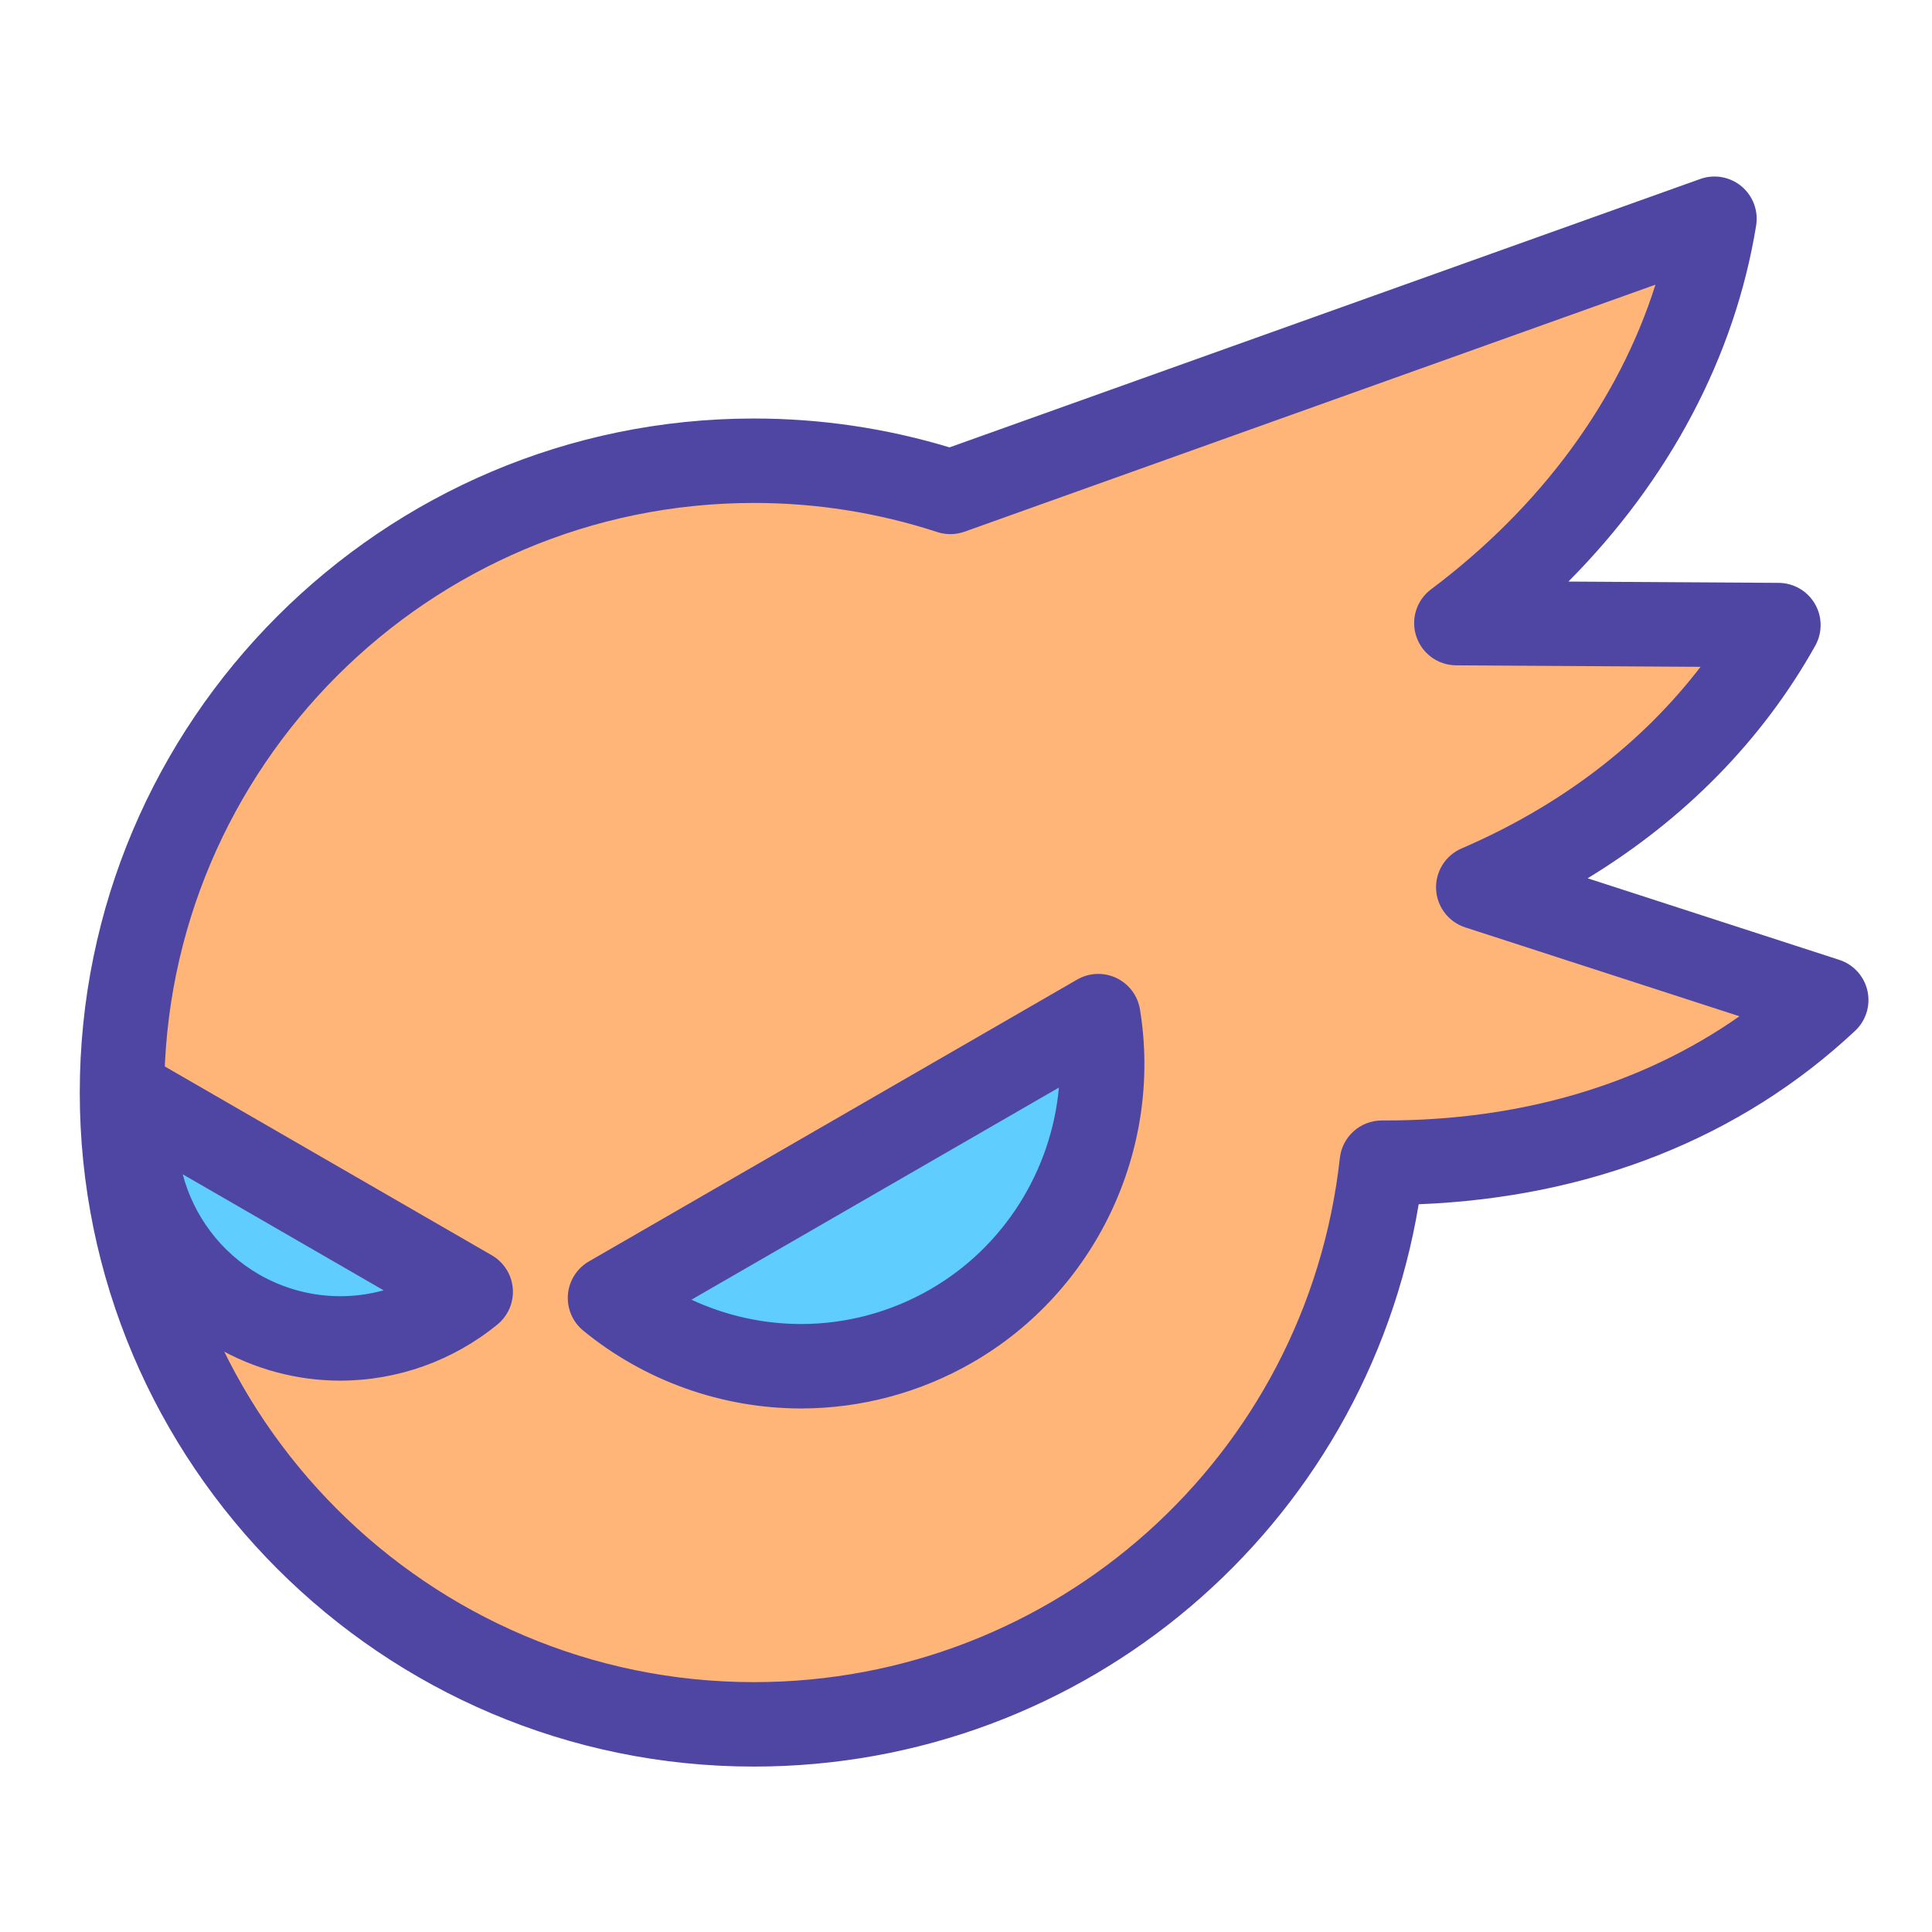
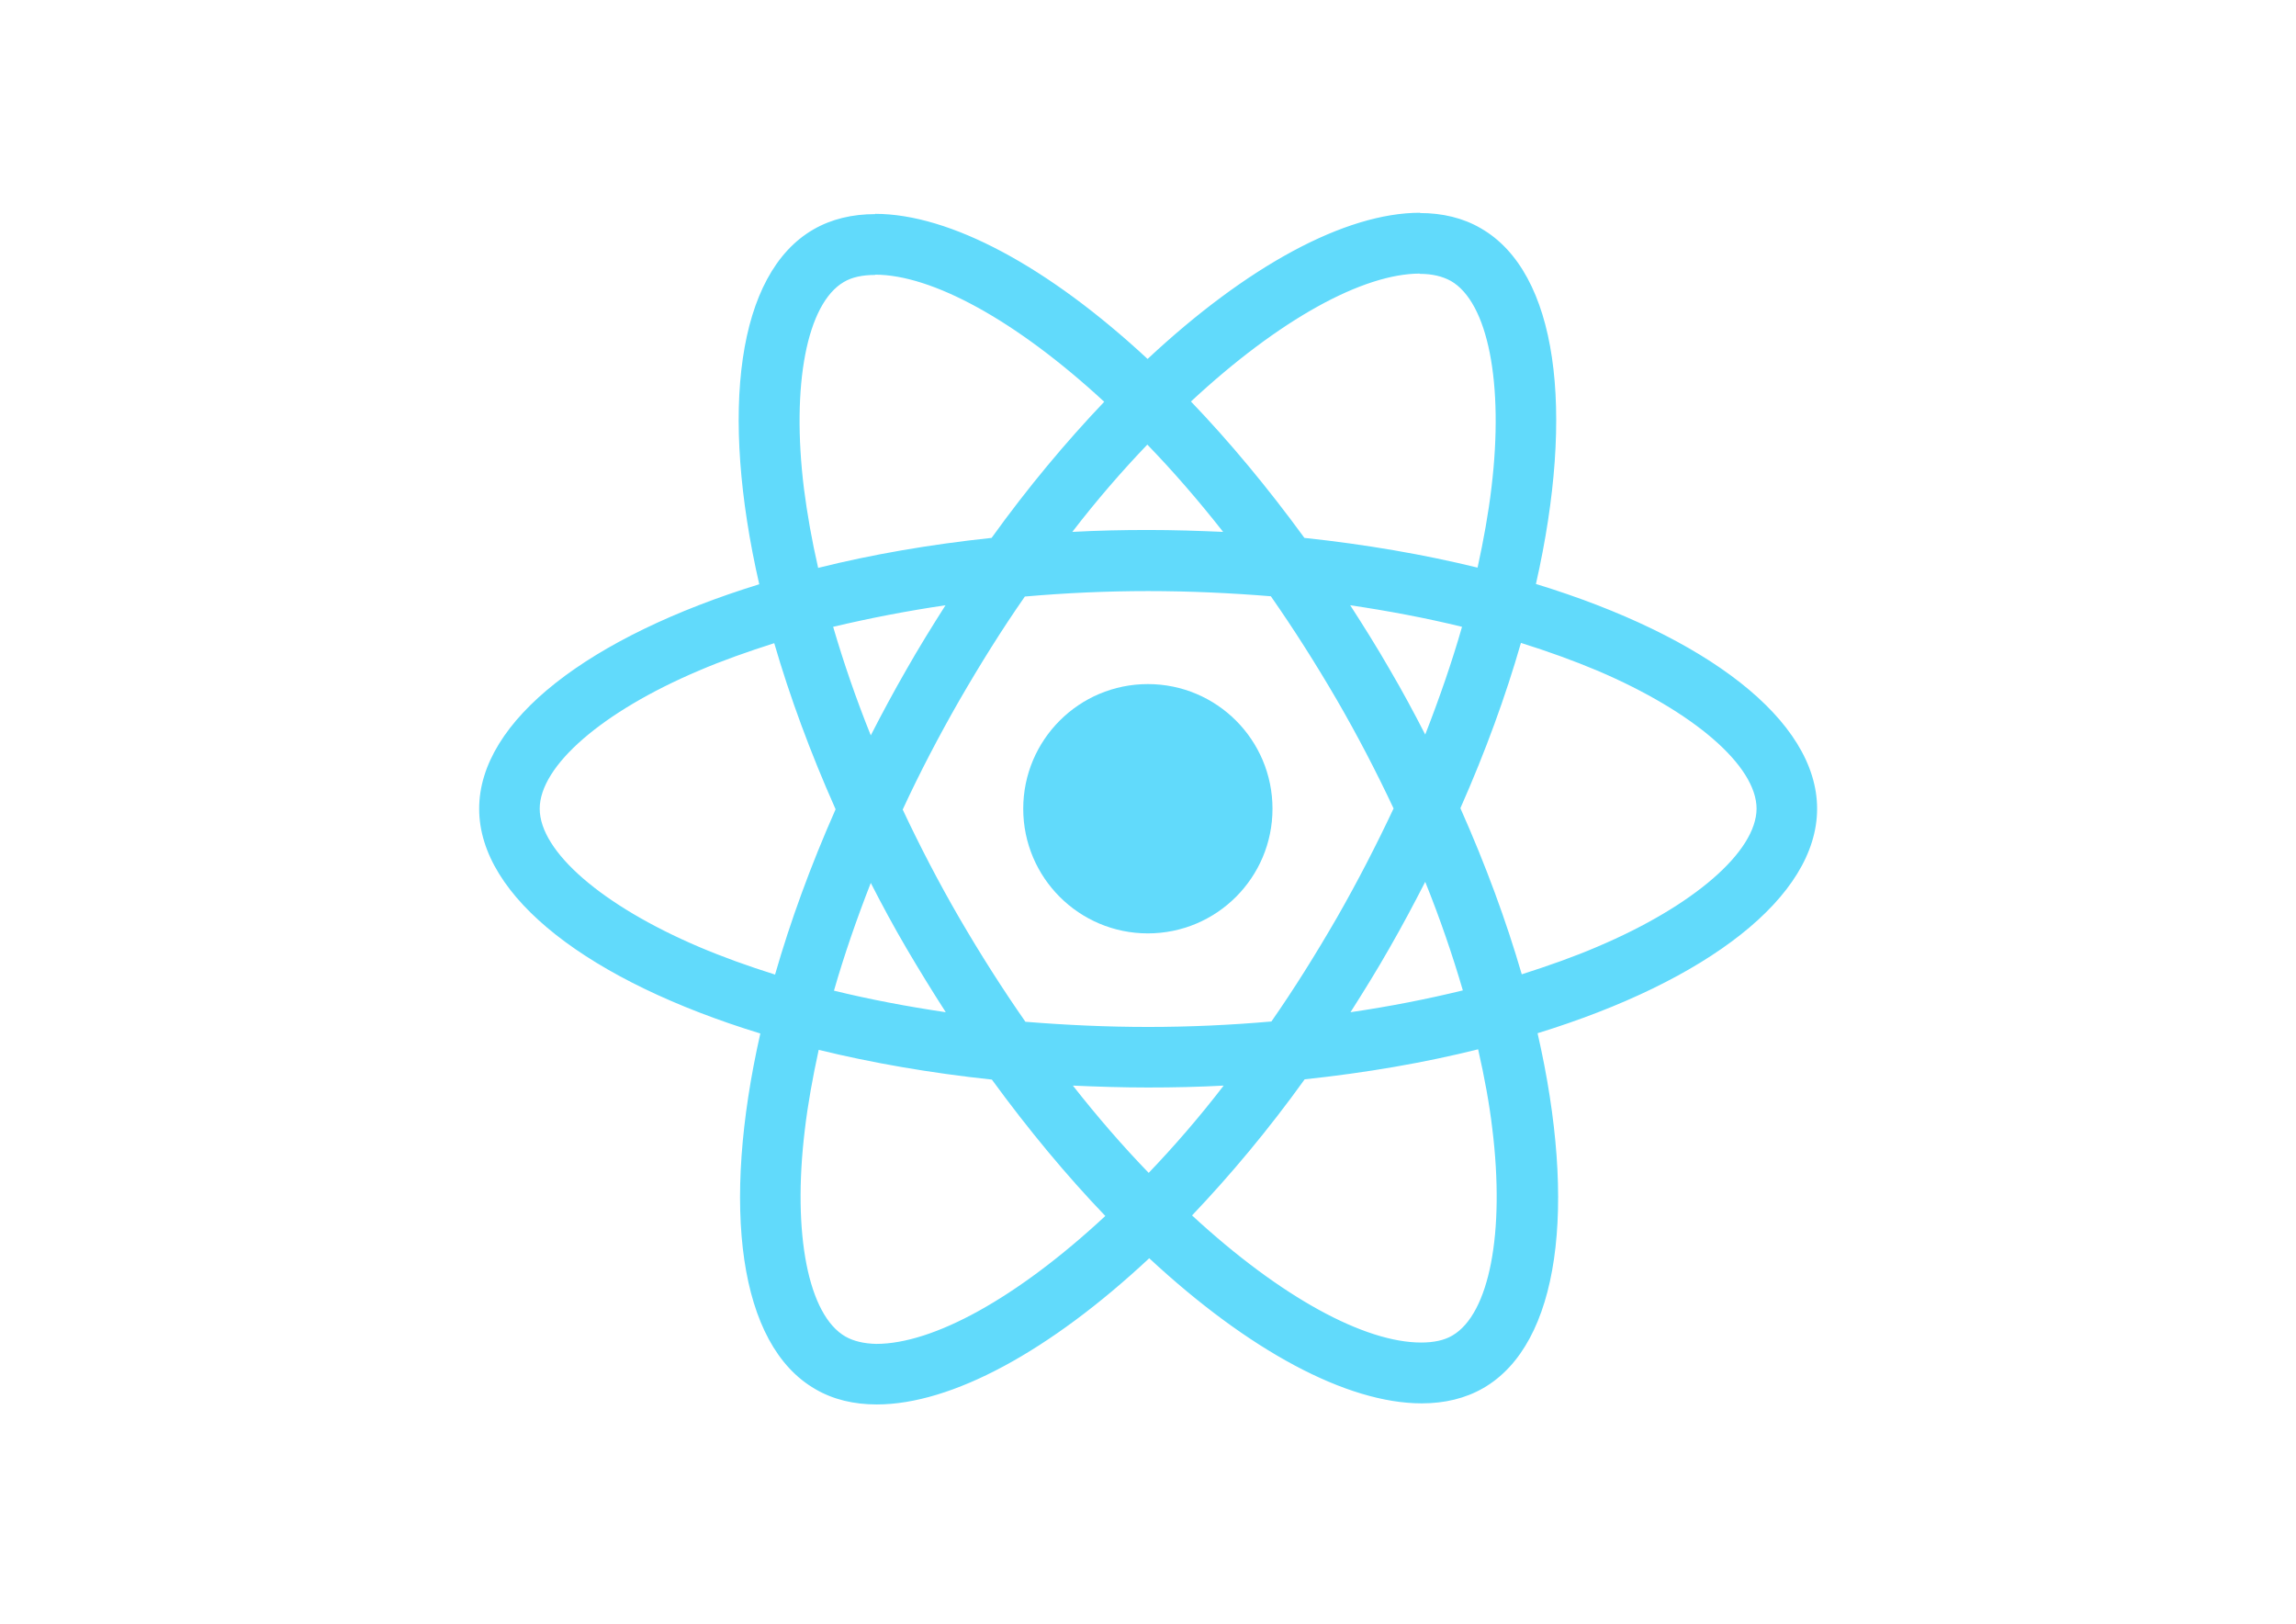
- <svg xmlns="http://www.w3.org/2000/svg" width="800px" height="800px" viewBox="0 0 1024 1024" class="icon" version="1.1">
-   <path d="M582.108 538.566c10.422 63.65-18.574 130.018-77.749 164.129-59.175 34.207-131.137 26.183-181.041-14.738l258.789-149.391zM73.033 582.811l176.437 101.885c-34.047 27.909-83.088 33.408-123.464 10.102-40.345-23.305-60.134-68.574-52.973-111.988z" fill="#5FCEFF" />
-   <path d="M73.033 582.811c-7.161 43.414 12.628 88.682 52.973 111.988 40.377 23.305 89.417 17.807 123.464-10.102l-176.437-101.885z m-8.376-3.74c0-184.941 149.935-334.876 334.908-334.876 36.413 0 71.387 5.818 104.155 16.528l404.984-144.788c-13.843 85.325-63.97 159.685-136.795 214.32l170.683 1.055c-35.07 62.691-91.144 109.686-159.078 138.937l184.429 59.782c-62.212 58.312-145.875 86.604-235.548 86.22-18.51 167.486-160.421 297.696-332.83 297.696-184.973 0-334.908-149.903-334.908-334.876z m439.702 123.624c59.175-34.111 88.171-100.479 77.749-164.129l-258.789 149.391c49.904 40.92 121.866 48.945 181.041 14.738z" fill="#FFB578" />
-   <path d="M399.565 936.325c-197.009 0-357.286-160.264-357.286-357.254 0-196.993 160.277-357.254 357.286-357.254 35.313 0 70.162 5.147 103.701 15.304l397.903-142.259a22.388 22.388 0 0 1 29.626 24.655c-11.275 69.491-46.023 134.881-99.507 188.726l111.441 0.687a22.378 22.378 0 0 1 19.396 33.305c-27.982 50.016-69.162 91.949-120.648 123.276l133.368 43.229a22.378 22.378 0 0 1 8.405 37.615c-60.514 56.719-140.194 88.314-231.312 91.927-28.456 171.249-176.597 298.044-352.372 298.044z m0-669.751c-172.329 0-312.529 140.187-312.529 312.497s140.2 312.497 312.529 312.497c159.561 0 293.086-119.417 310.586-277.776a22.378 22.378 0 0 1 22.241-19.92h0.099l1.704 0.003c71.93 0 136.06-18.977 187.748-55.233l-145.331-47.106a22.378 22.378 0 0 1-1.95-41.841c52.157-22.458 95.303-55.354 126.642-96.259l-129.535-0.799a22.378 22.378 0 0 1-13.293-40.281c58.264-43.708 99.507-100.022 118.947-161.469L511.255 281.794a22.394 22.394 0 0 1-14.485 0.201 312.347 312.347 0 0 0-97.205-15.422z" fill="#4F46A3" />
-   <path d="M424.673 746.518h-0.006c-42.062-0.003-83.094-14.655-115.536-41.256a22.378 22.378 0 0 1 3.002-36.684l258.786-149.391a22.385 22.385 0 0 1 33.273 15.764c12.177 74.344-23.452 149.548-88.657 187.134a181.865 181.865 0 0 1-90.862 24.434z m-58.171-57.653a137.93 137.93 0 0 0 58.164 12.896h0.006a137.038 137.038 0 0 0 68.487-18.443c39.121-22.551 64.117-63.037 68.088-106.879l-194.746 112.425zM180.309 731.774a131.188 131.188 0 0 1-65.489-17.596c-47.039-27.174-72.704-81.428-63.868-135.005a22.385 22.385 0 0 1 33.273-15.735l176.437 101.882a22.366 22.366 0 0 1 2.995 36.681 131.808 131.808 0 0 1-83.35 29.773zM96.85 622.405c5.79 21.902 20.048 41.288 40.351 53.014a86.374 86.374 0 0 0 43.107 11.598c7.823 0 15.572-1.068 23.03-3.12l-106.489-61.492z" fill="#4F46A3" />
+ <svg xmlns="http://www.w3.org/2000/svg" viewBox="0 0 841.9 595.3">
+   <g fill="#61DAFB">
+     <path d="M666.3 296.5c0-32.5-40.7-63.3-103.1-82.4 14.4-63.6 8-114.2-20.2-130.4-6.5-3.8-14.1-5.6-22.4-5.6v22.3c4.6 0 8.3.9 11.4 2.6 13.6 7.8 19.5 37.5 14.9 75.7-1.1 9.4-2.9 19.3-5.1 29.4-19.6-4.8-41-8.5-63.5-10.9-13.5-18.5-27.5-35.3-41.6-50 32.6-30.3 63.2-46.9 84-46.9V78c-27.5 0-63.5 19.6-99.9 53.6-36.4-33.8-72.4-53.2-99.9-53.2v22.3c20.7 0 51.4 16.5 84 46.6-14 14.7-28 31.4-41.3 49.9-22.6 2.4-44 6.1-63.6 11-2.3-10-4-19.7-5.2-29-4.7-38.2 1.1-67.9 14.6-75.8 3-1.8 6.9-2.6 11.5-2.6V78.5c-8.4 0-16 1.8-22.6 5.6-28.1 16.2-34.4 66.7-19.9 130.1-62.2 19.2-102.7 49.9-102.7 82.3 0 32.5 40.7 63.3 103.1 82.4-14.4 63.6-8 114.2 20.2 130.4 6.5 3.8 14.1 5.6 22.5 5.6 27.5 0 63.5-19.6 99.9-53.6 36.4 33.8 72.4 53.2 99.9 53.2 8.4 0 16-1.8 22.6-5.6 28.1-16.2 34.4-66.7 19.9-130.1 62-19.1 102.5-49.9 102.5-82.3zm-130.2-66.7c-3.7 12.9-8.3 26.2-13.5 39.5-4.1-8-8.4-16-13.1-24-4.6-8-9.5-15.8-14.4-23.4 14.2 2.1 27.9 4.7 41 7.9zm-45.8 106.5c-7.8 13.5-15.8 26.3-24.1 38.2-14.9 1.3-30 2-45.2 2-15.1 0-30.2-.7-45-1.9-8.3-11.9-16.4-24.6-24.2-38-7.6-13.1-14.5-26.4-20.8-39.8 6.2-13.4 13.2-26.8 20.7-39.9 7.8-13.5 15.8-26.3 24.1-38.2 14.9-1.3 30-2 45.2-2 15.1 0 30.2.7 45 1.9 8.3 11.9 16.4 24.6 24.2 38 7.6 13.1 14.5 26.4 20.8 39.8-6.3 13.4-13.2 26.8-20.7 39.9zm32.3-13c5.4 13.4 10 26.8 13.8 39.8-13.1 3.2-26.9 5.9-41.2 8 4.9-7.7 9.8-15.6 14.4-23.7 4.6-8 8.9-16.1 13-24.1zM421.2 430c-9.3-9.6-18.6-20.3-27.8-32 9 .4 18.2.7 27.5.7 9.4 0 18.7-.2 27.8-.7-9 11.7-18.3 22.4-27.5 32zm-74.4-58.9c-14.2-2.1-27.9-4.7-41-7.9 3.7-12.9 8.3-26.2 13.5-39.5 4.1 8 8.4 16 13.1 24 4.7 8 9.5 15.8 14.4 23.4zM420.7 163c9.3 9.6 18.6 20.3 27.8 32-9-.4-18.2-.7-27.5-.7-9.4 0-18.7.2-27.8.7 9-11.7 18.3-22.4 27.5-32zm-74 58.9c-4.9 7.7-9.8 15.6-14.4 23.7-4.6 8-8.9 16-13 24-5.4-13.4-10-26.8-13.8-39.8 13.1-3.1 26.9-5.8 41.2-7.9zm-90.5 125.2c-35.4-15.1-58.3-34.9-58.3-50.6 0-15.7 22.9-35.6 58.3-50.6 8.6-3.7 18-7 27.7-10.1 5.7 19.6 13.2 40 22.5 60.9-9.2 20.8-16.6 41.1-22.2 60.6-9.9-3.1-19.3-6.5-28-10.2zM310 490c-13.6-7.8-19.5-37.5-14.9-75.7 1.1-9.4 2.9-19.3 5.1-29.4 19.6 4.8 41 8.5 63.5 10.9 13.5 18.5 27.5 35.3 41.6 50-32.6 30.3-63.2 46.9-84 46.9-4.5-.1-8.3-1-11.3-2.7zm237.2-76.2c4.7 38.2-1.1 67.9-14.6 75.8-3 1.8-6.9 2.6-11.5 2.6-20.7 0-51.4-16.5-84-46.6 14-14.7 28-31.4 41.3-49.9 22.6-2.4 44-6.1 63.6-11 2.3 10.1 4.1 19.8 5.2 29.1zm38.5-66.7c-8.6 3.7-18 7-27.7 10.1-5.7-19.6-13.2-40-22.5-60.9 9.2-20.8 16.6-41.1 22.2-60.6 9.9 3.1 19.3 6.5 28.1 10.2 35.4 15.1 58.3 34.9 58.3 50.6-.1 15.7-23 35.6-58.4 50.6zM320.8 78.4z" />
+     <circle cx="420.9" cy="296.5" r="45.7" />
+     <path d="M520.5 78.1z" />
+   </g>
</svg>
